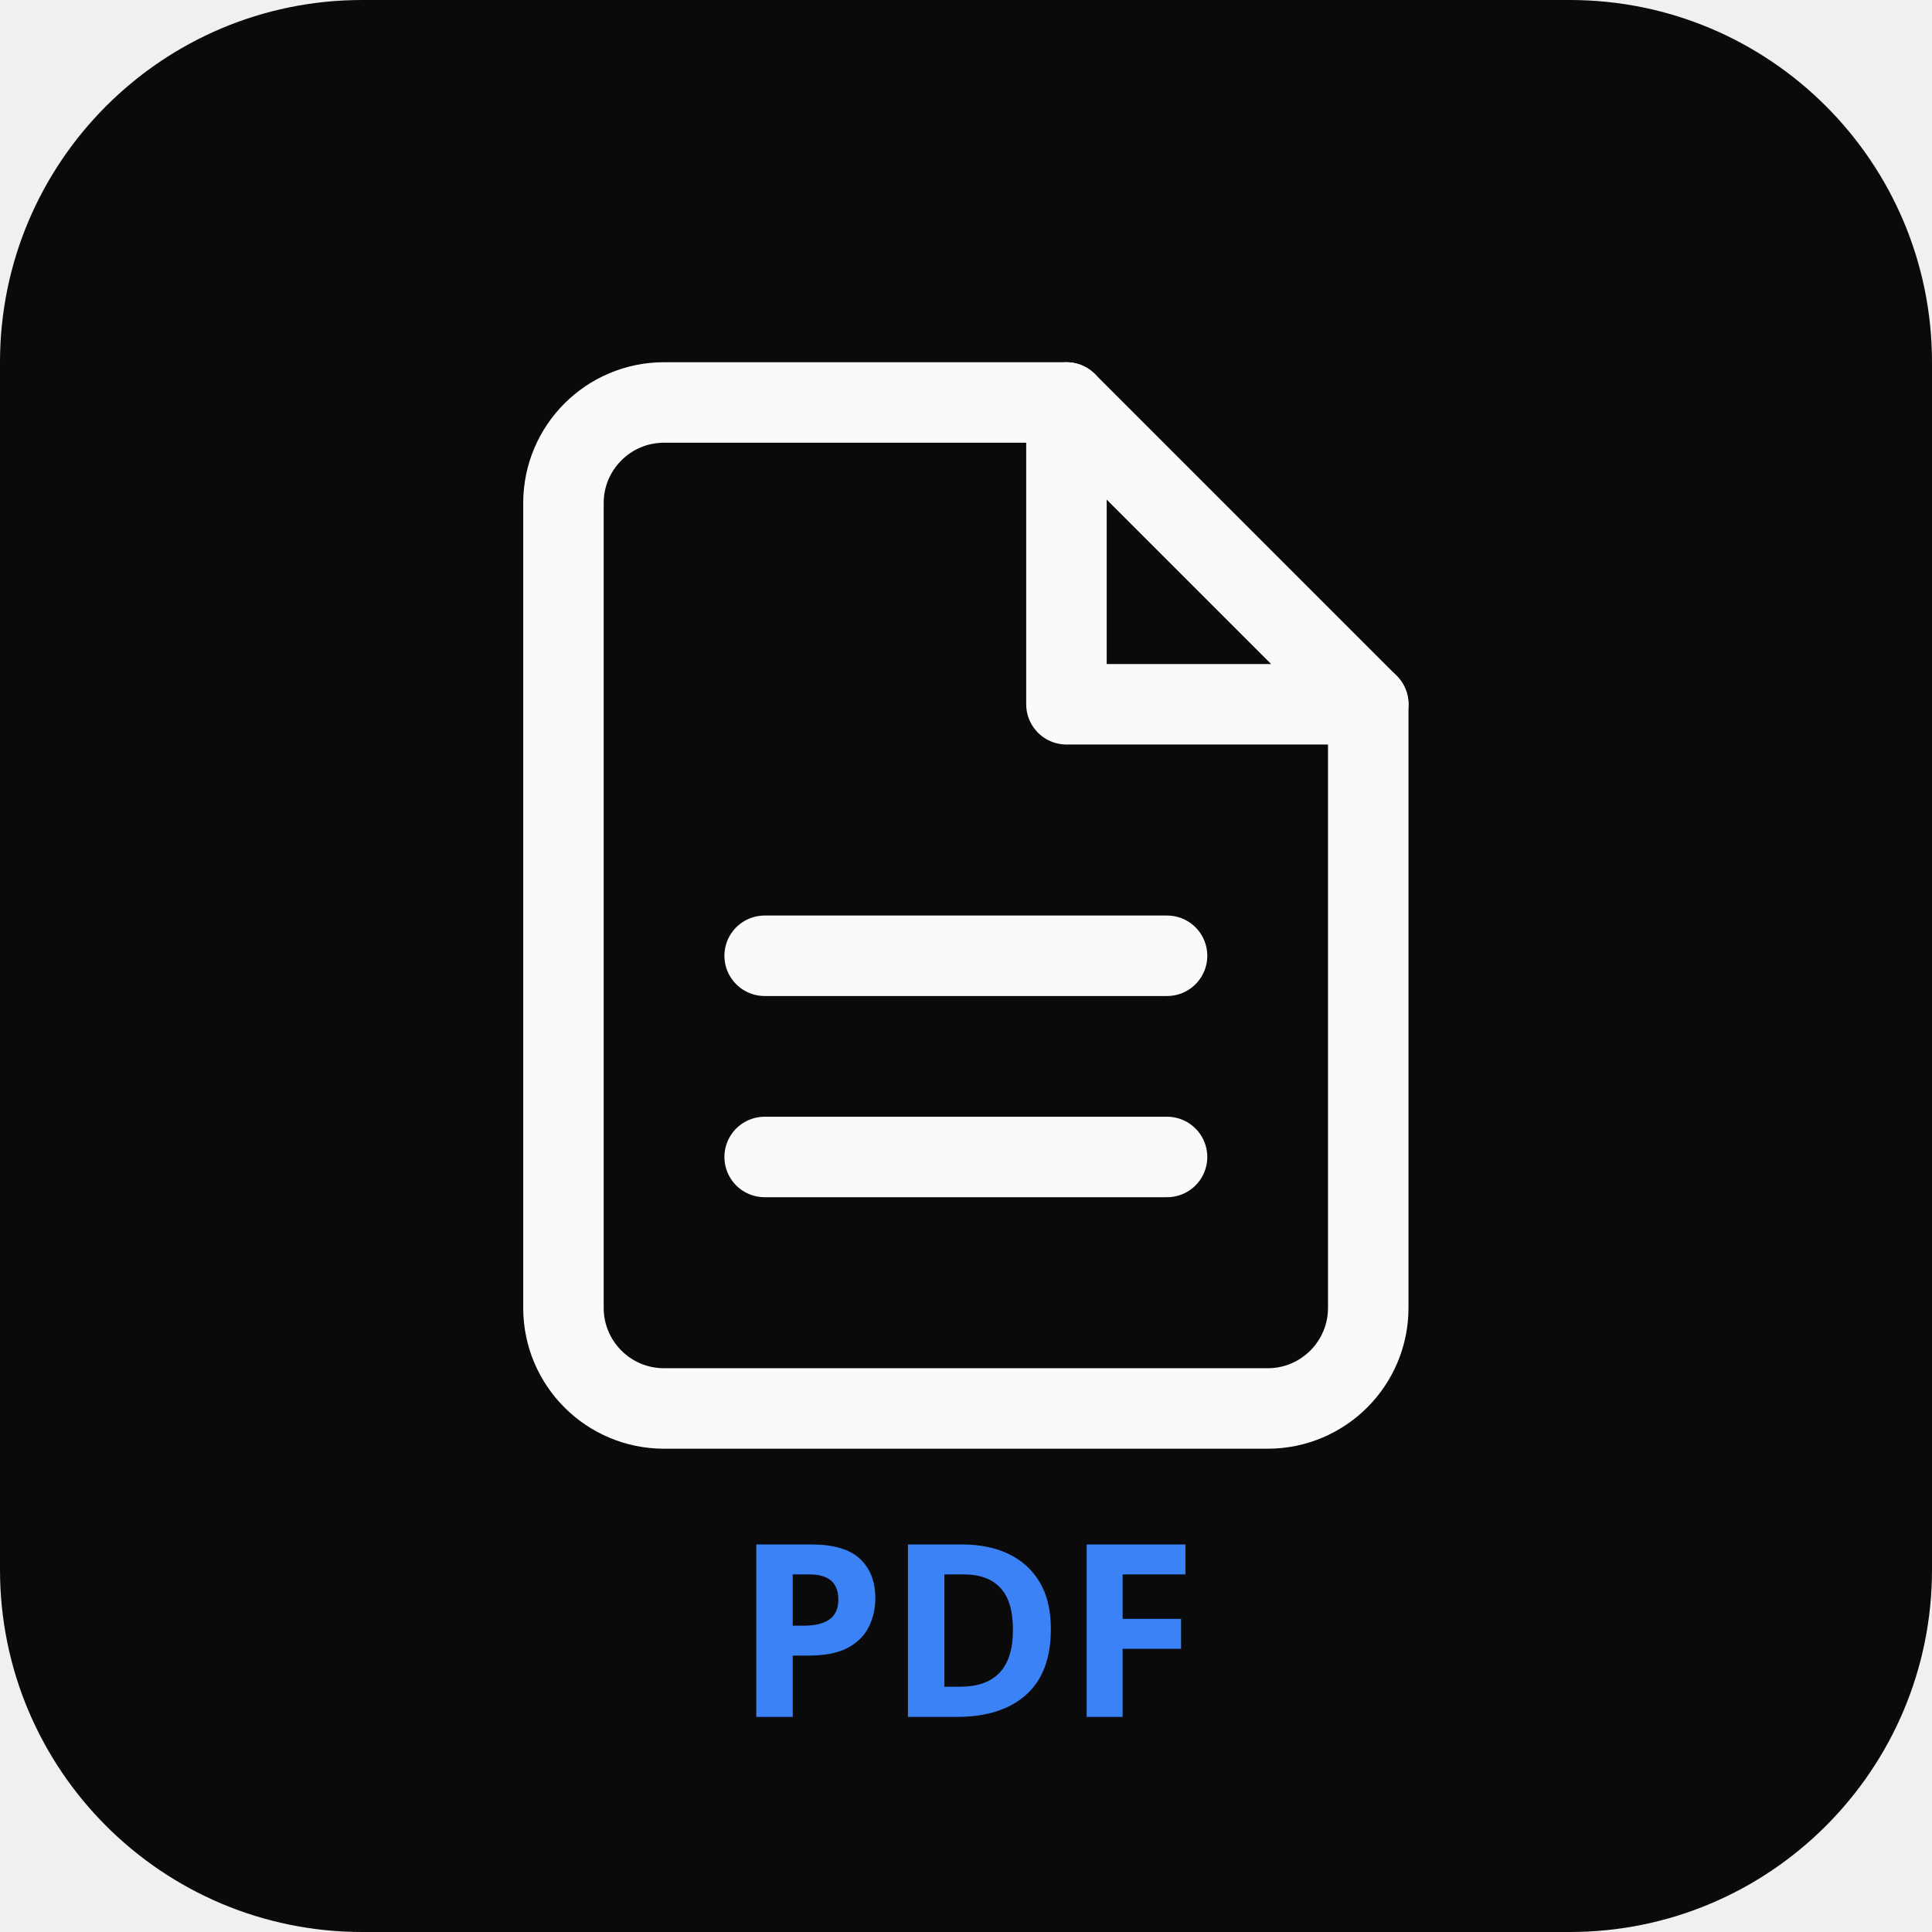
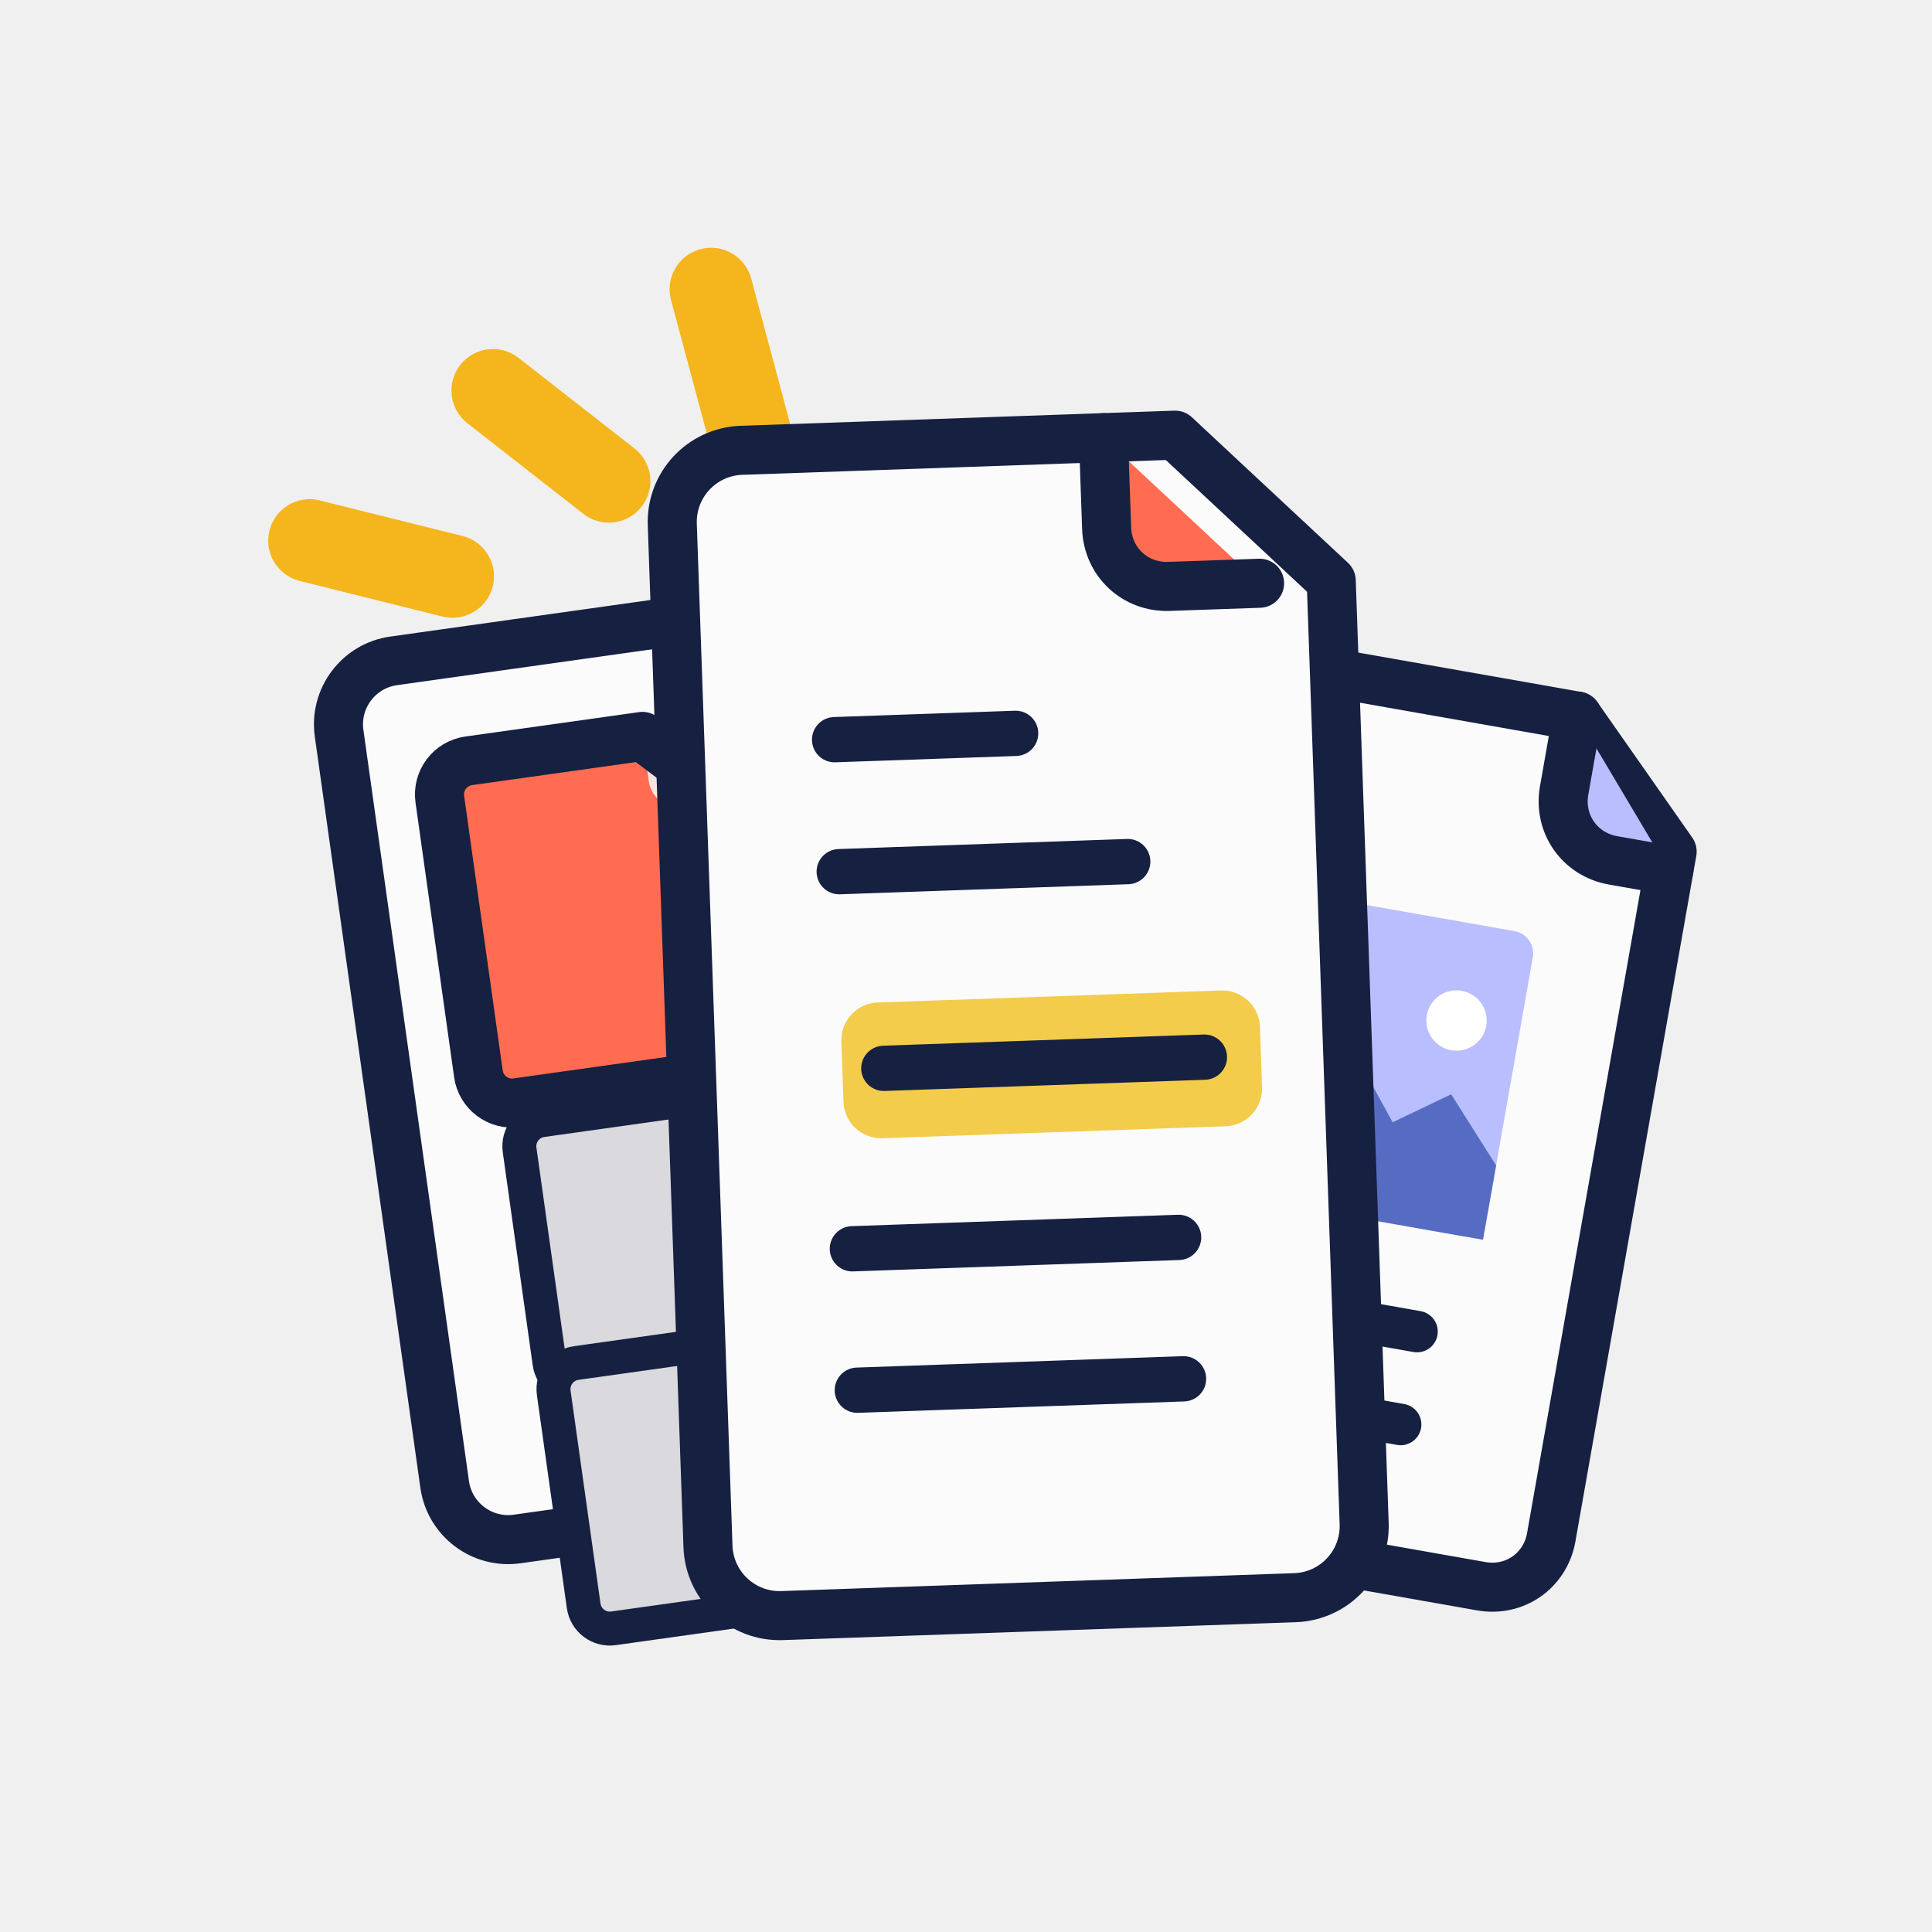
- <svg xmlns="http://www.w3.org/2000/svg" width="512" height="512" viewBox="0 0 512 512">
-   <rect width="512" height="512" rx="96" fill="#0a0a0a" />
-   <g transform="translate(96 80) scale(13.33)" fill="none" stroke="#fafafa" stroke-width="1.6" stroke-linecap="round" stroke-linejoin="round">
-     <path d="M14 2H6a2 2 0 0 0-2 2v16a2 2 0 0 0 2 2h12a2 2 0 0 0 2-2V8z" />
-     <polyline points="14 2 14 8 20 8" />
-     <line x1="16" y1="13" x2="8" y2="13" />
-     <line x1="16" y1="17" x2="8" y2="17" />
+ <svg xmlns="http://www.w3.org/2000/svg" viewBox="0 0 1024 1024" width="1024" height="1024">
+   <defs>
+     <style>
+       .stroke{stroke:#162041;stroke-width:26;stroke-linecap:round;stroke-linejoin:round}
+       .fill-paper{fill:#FBFBFC}
+       .fill-none{fill:none}
+       .fill-coral{fill:#FF6C51}
+       .fill-yellow{fill:#F3CC4B}
+       .fill-lav{fill:#B9BEFF}
+       .fill-lav-dark{fill:#566CC3}
+       .fill-gray{fill:#D9D9DE}
+       .fill-pink{fill:#F8E5E1}
+     </style>
+   </defs>
+   <g class="stroke" fill="#F5B51D">
+     <rect x="270" y="170" width="44" height="122" rx="22" transform="rotate(-52 292 231)" stroke="none" />
+     <rect x="365" y="130" width="44" height="122" rx="22" transform="rotate(-15 387 191)" stroke="none" />
+     <rect x="180" y="235" width="44" height="122" rx="22" transform="rotate(-76 202 296)" stroke="none" />
  </g>
-   <text x="256" y="455" font-family="sans-serif" font-weight="700" font-size="64" fill="#3b82f6" text-anchor="middle">PDF</text>
+   <g transform="translate(175 355) rotate(-8)">
+     <rect x="0" y="0" width="230" height="470" rx="34" class="stroke fill-paper" />
+     <g transform="translate(48 58)">
+       <path d="M0 18a18 18 0 0 1 18-18h93l40 40v125a18 18 0 0 1-18 18H18A18 18 0 0 1 0 165Z" class="fill-coral" />
+       <path d="M111 0v24a16 16 0 0 0 16 16h24" class="fill-pink" />
+       <path d="M0 18a18 18 0 0 1 18-18h93l40 40v125a18 18 0 0 1-18 18H18A18 18 0 0 1 0 165Z" class="stroke fill-none" />
+     </g>
+     <g transform="translate(64 252)">
+       <path d="M0 14a14 14 0 0 1 14-14h72l30 30v98a14 14 0 0 1-14 14H14A14 14 0 0 1 0 128Z" class="fill-gray" />
+       <path d="M86 0v18a12 12 0 0 0 12 12h18" class="fill-paper" />
+       <path d="M0 14a14 14 0 0 1 14-14h72l30 30v98a14 14 0 0 1-14 14H14A14 14 0 0 1 0 128Z" class="stroke fill-none" style="stroke-width:18" />
+     </g>
+     <g transform="translate(64 382)">
+       <path d="M0 14a14 14 0 0 1 14-14h72l30 30v98a14 14 0 0 1-14 14H14A14 14 0 0 1 0 128Z" class="fill-gray" />
+       <path d="M86 0v18a12 12 0 0 0 12 12h18" class="fill-paper" />
+       <path d="M0 14a14 14 0 0 1 14-14h72l30 30v98a14 14 0 0 1-14 14H14A14 14 0 0 1 0 128Z" class="stroke fill-none" style="stroke-width:18" />
+     </g>
+   </g>
+   <g transform="translate(640 345) rotate(10)">
+     <path d="M0 32c0-18 14-32 32-32h167l62 62v369c0 18-14 32-32 32H32C14 463 0 449 0 431Z" class="stroke fill-paper" />
+     <path d="M199 0v40c0 18 14 32 32 32h30" class="fill-lav stroke" />
+     <g transform="translate(48 118)">
+       <rect x="0" y="0" width="150" height="164" rx="12" class="fill-lav" />
+       <circle cx="116" cy="52" r="16" fill="#FFFFFF" />
+       <path d="M18 124 64 76 92 111 120 91 150 124V164H0V142Z" class="fill-lav-dark" />
+     </g>
+     <g class="stroke fill-none" style="stroke-width:22">
+       <line x1="62" y1="336" x2="172" y2="336" />
+       <line x1="62" y1="386" x2="172" y2="386" />
+     </g>
+   </g>
+   <g transform="translate(355 240) rotate(-2)">
+     <path d="M0 38c0-21 17-38 38-38h230l80 80v500c0 21-17 38-38 38H38C17 618 0 601 0 580Z" class="stroke fill-paper" />
+     <path d="M230 0v48c0 18 14 32 32 32h48" class="fill-coral stroke" />
+     <g class="stroke fill-none" style="stroke-width:24">
+       <line x1="82" y1="155" x2="178" y2="155" />
+       <line x1="82" y1="225" x2="235" y2="225" />
+     </g>
+     <rect x="80" y="295" width="222" height="72" rx="20" class="fill-yellow" />
+     <line x1="102" y1="330" x2="272" y2="330" class="stroke" style="fill:none;stroke-width:24" />
+     <g class="stroke fill-none" style="stroke-width:24">
+       <line x1="82" y1="425" x2="255" y2="425" />
+       <line x1="82" y1="500" x2="255" y2="500" />
+     </g>
+   </g>
</svg>
